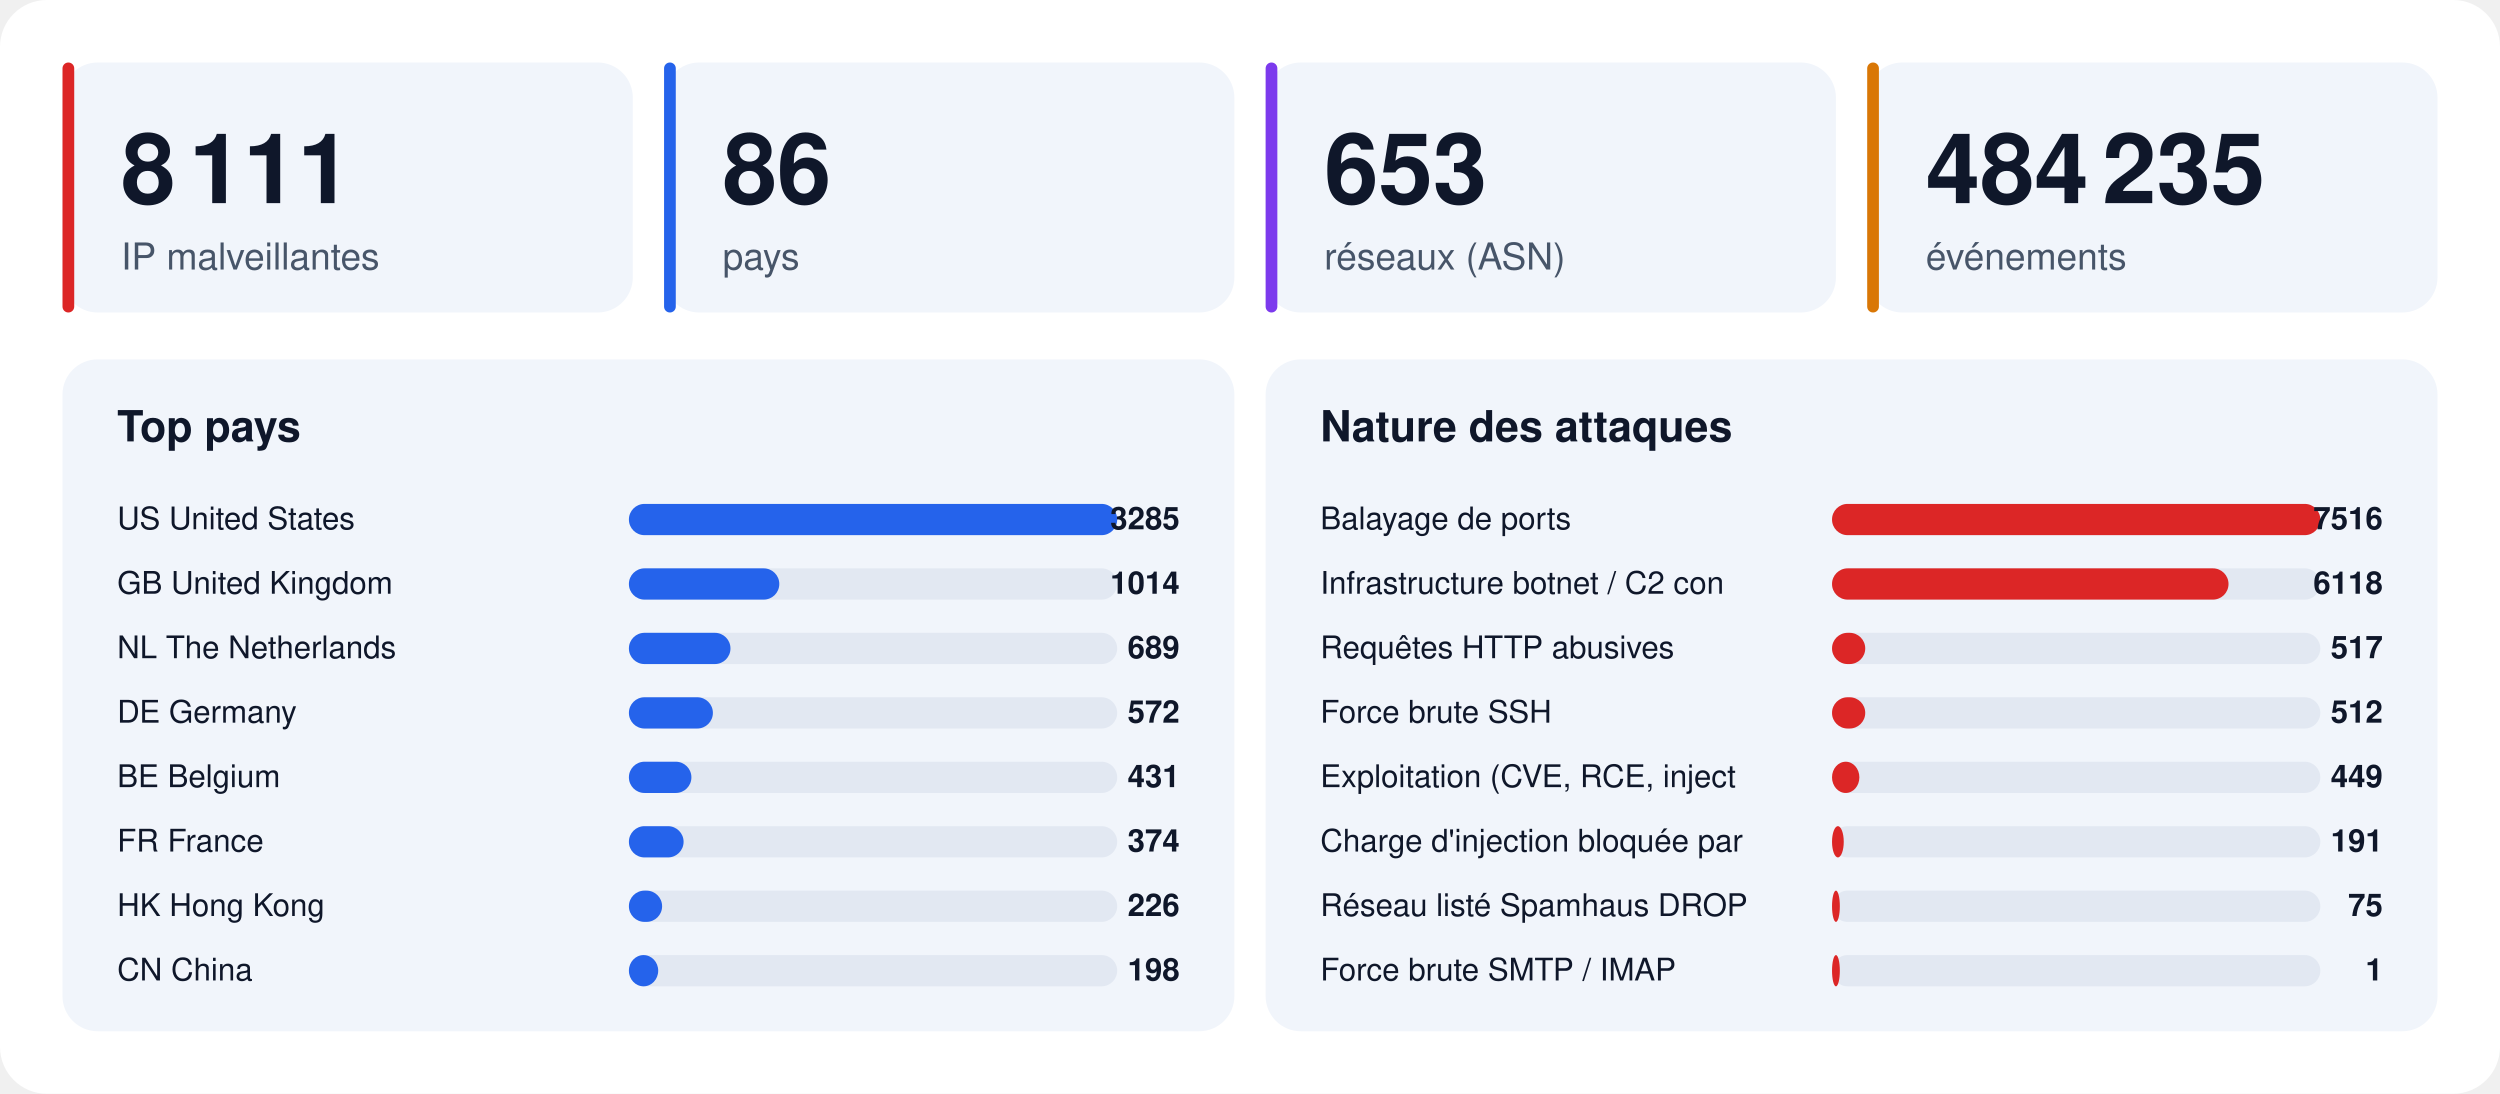
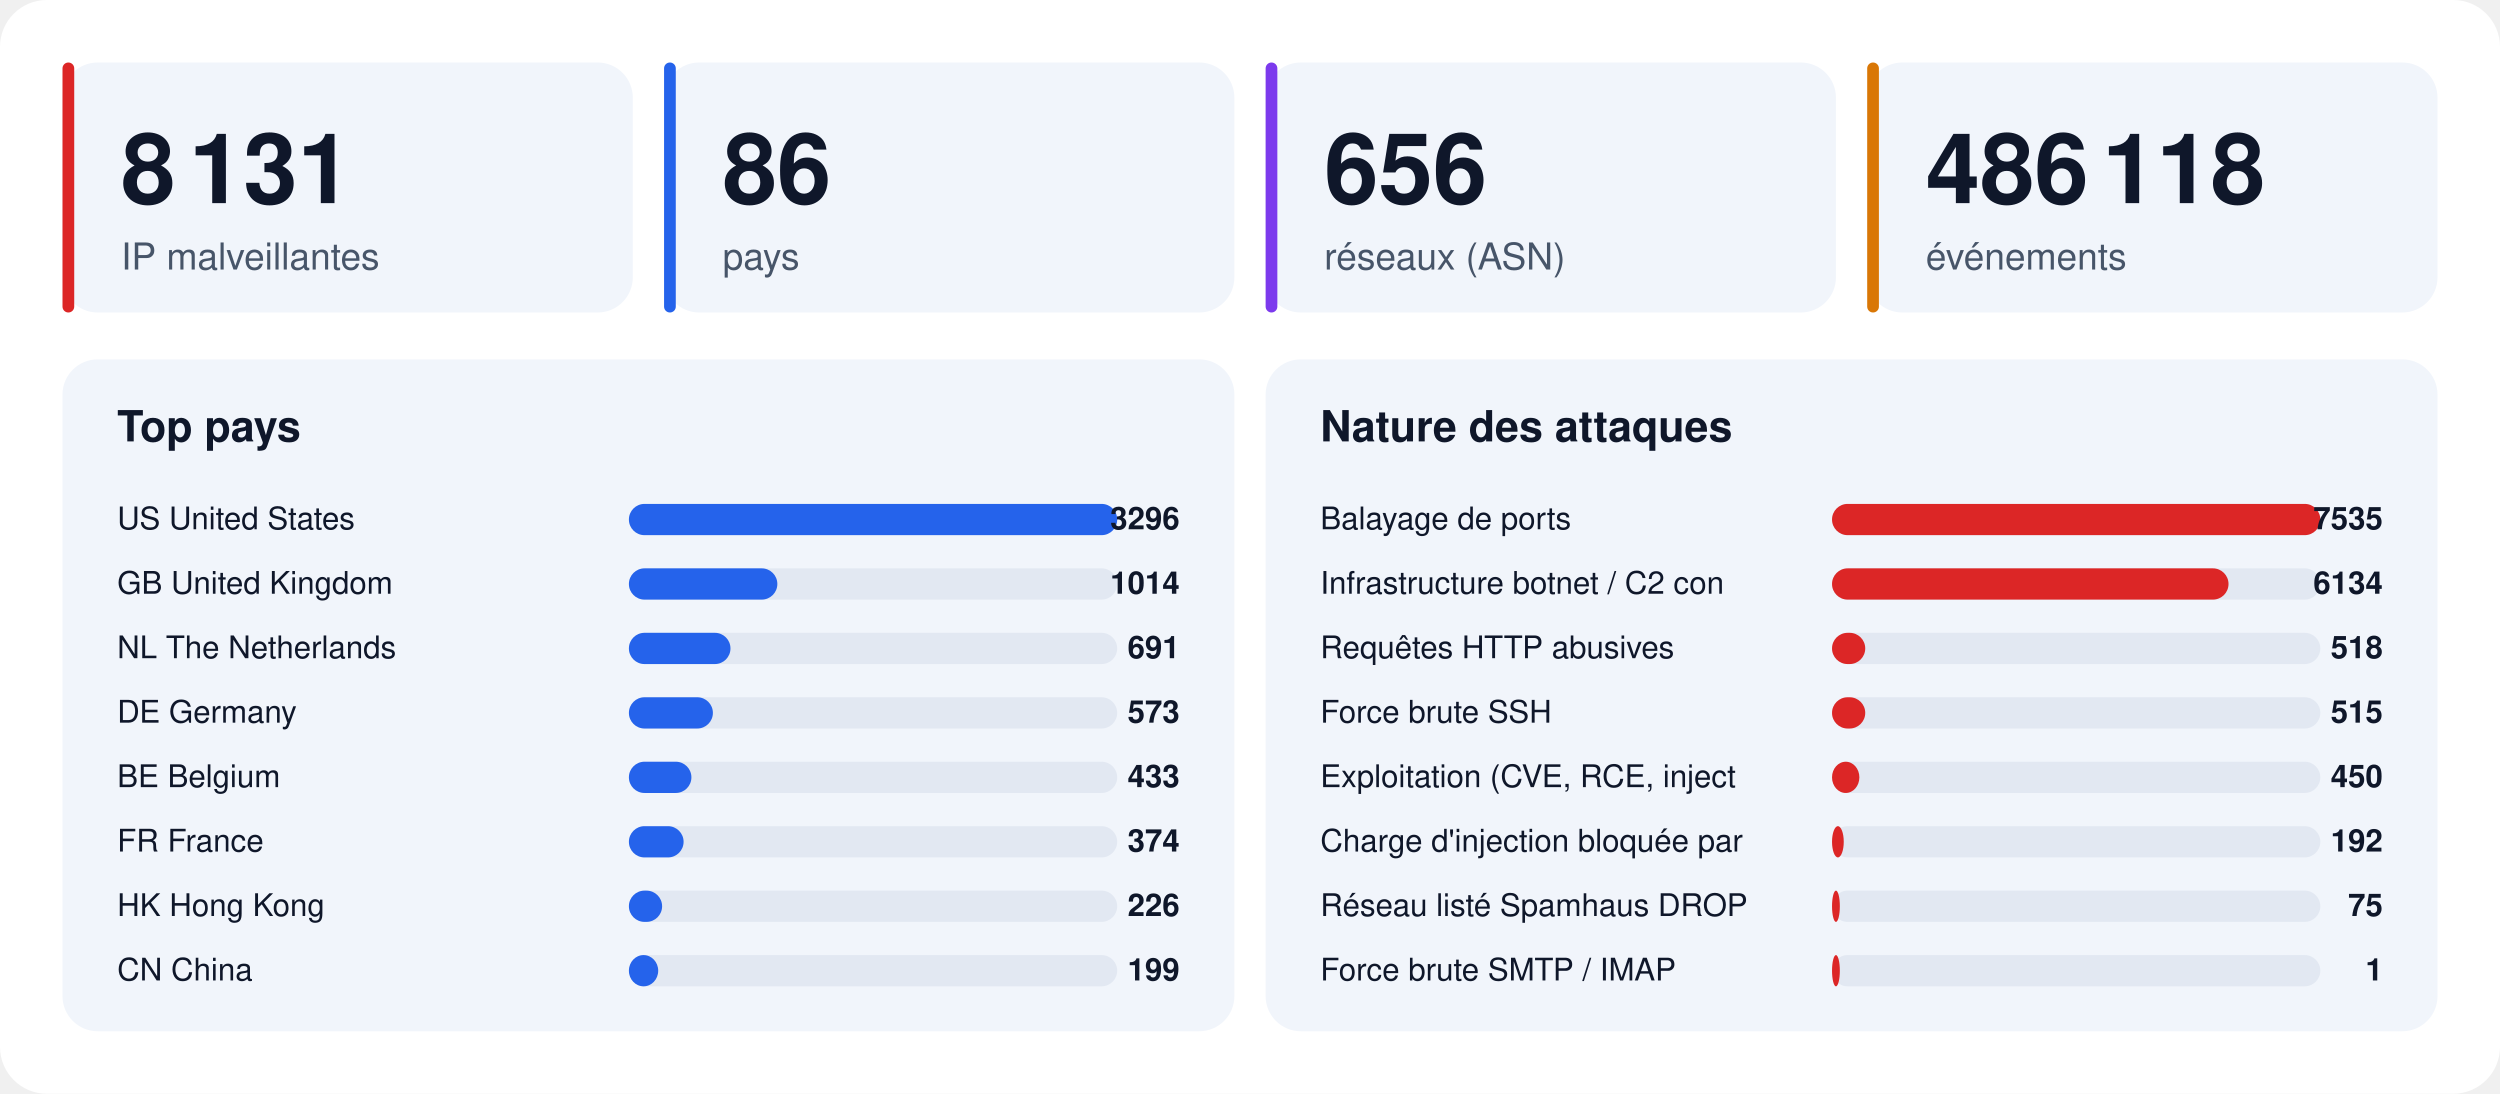
<svg xmlns="http://www.w3.org/2000/svg" width="1280" height="560" viewBox="0 0 1280 560" font-family="-apple-system,BlinkMacSystemFont,'Segoe UI',Helvetica,Arial,sans-serif">
  <rect width="1280" height="560" rx="24" fill="#ffffff" />
  <rect x="32" y="32" width="292" height="128" rx="18" fill="#f1f5fb" />
  <rect x="32" y="32" width="6" height="128" rx="3" fill="#dc2626" />
-   <text x="62" y="104" font-size="50" font-weight="800" fill="#0f172a">8 111</text>
+   <text x="62" y="104" font-size="50" font-weight="800" fill="#0f172a">8 131</text>
  <text x="62" y="138" font-size="19" fill="#475569">IP malveillantes</text>
  <rect x="340" y="32" width="292" height="128" rx="18" fill="#f1f5fb" />
  <rect x="340" y="32" width="6" height="128" rx="3" fill="#2563eb" />
  <text x="370" y="104" font-size="50" font-weight="800" fill="#0f172a">86</text>
  <text x="370" y="138" font-size="19" fill="#475569">pays</text>
  <rect x="648" y="32" width="292" height="128" rx="18" fill="#f1f5fb" />
  <rect x="648" y="32" width="6" height="128" rx="3" fill="#7c3aed" />
-   <text x="678" y="104" font-size="50" font-weight="800" fill="#0f172a">653</text>
+   <text x="678" y="104" font-size="50" font-weight="800" fill="#0f172a">656</text>
  <text x="678" y="138" font-size="19" fill="#475569">réseaux (ASN)</text>
  <rect x="956" y="32" width="292" height="128" rx="18" fill="#f1f5fb" />
  <rect x="956" y="32" width="6" height="128" rx="3" fill="#d97706" />
-   <text x="986" y="104" font-size="50" font-weight="800" fill="#0f172a">484 235</text>
+   <text x="986" y="104" font-size="50" font-weight="800" fill="#0f172a">486 118</text>
  <text x="986" y="138" font-size="19" fill="#475569">événements</text>
  <rect x="32" y="184" width="600" height="344" rx="18" fill="#f1f5fb" />
  <text x="60" y="226" font-size="22" font-weight="700" fill="#0f172a">Top pays</text>
  <text x="60" y="271" font-size="16" fill="#0f172a">US  United States</text>
  <rect x="322" y="258" width="250" height="16" rx="8" fill="#e2e8f2" />
  <rect x="322" y="258" width="250" height="16" rx="8" fill="#2563eb" />
-   <text x="604" y="271" font-size="16" font-weight="700" text-anchor="end" fill="#0f172a">3285</text>
+   <text x="604" y="271" font-size="16" font-weight="700" text-anchor="end" fill="#0f172a">3296</text>
  <text x="60" y="304" font-size="16" fill="#0f172a">GB  United Kingdom</text>
  <rect x="322" y="291" width="250" height="16" rx="8" fill="#e2e8f2" />
-   <rect x="322" y="291" width="77" height="16" rx="8" fill="#2563eb" />
+   <rect x="322" y="291" width="76" height="16" rx="8" fill="#2563eb" />
  <text x="604" y="304" font-size="16" font-weight="700" text-anchor="end" fill="#0f172a">1014</text>
  <text x="60" y="337" font-size="16" fill="#0f172a">NL  The Netherlands</text>
  <rect x="322" y="324" width="250" height="16" rx="8" fill="#e2e8f2" />
  <rect x="322" y="324" width="52" height="16" rx="8" fill="#2563eb" />
-   <text x="604" y="337" font-size="16" font-weight="700" text-anchor="end" fill="#0f172a">689</text>
+   <text x="604" y="337" font-size="16" font-weight="700" text-anchor="end" fill="#0f172a">691</text>
  <text x="60" y="370" font-size="16" fill="#0f172a">DE  Germany</text>
  <rect x="322" y="357" width="250" height="16" rx="8" fill="#e2e8f2" />
  <rect x="322" y="357" width="43" height="16" rx="8" fill="#2563eb" />
-   <text x="604" y="370" font-size="16" font-weight="700" text-anchor="end" fill="#0f172a">572</text>
+   <text x="604" y="370" font-size="16" font-weight="700" text-anchor="end" fill="#0f172a">573</text>
  <text x="60" y="403" font-size="16" fill="#0f172a">BE  Belgium</text>
  <rect x="322" y="390" width="250" height="16" rx="8" fill="#e2e8f2" />
  <rect x="322" y="390" width="32" height="16" rx="8" fill="#2563eb" />
-   <text x="604" y="403" font-size="16" font-weight="700" text-anchor="end" fill="#0f172a">431</text>
+   <text x="604" y="403" font-size="16" font-weight="700" text-anchor="end" fill="#0f172a">433</text>
  <text x="60" y="436" font-size="16" fill="#0f172a">FR  France</text>
  <rect x="322" y="423" width="250" height="16" rx="8" fill="#e2e8f2" />
  <rect x="322" y="423" width="28" height="16" rx="8" fill="#2563eb" />
  <text x="604" y="436" font-size="16" font-weight="700" text-anchor="end" fill="#0f172a">374</text>
  <text x="60" y="469" font-size="16" fill="#0f172a">HK  Hong Kong</text>
  <rect x="322" y="456" width="250" height="16" rx="8" fill="#e2e8f2" />
  <rect x="322" y="456" width="17" height="16" rx="8" fill="#2563eb" />
  <text x="604" y="469" font-size="16" font-weight="700" text-anchor="end" fill="#0f172a">226</text>
  <text x="60" y="502" font-size="16" fill="#0f172a">CN  China</text>
  <rect x="322" y="489" width="250" height="16" rx="8" fill="#e2e8f2" />
  <rect x="322" y="489" width="15" height="16" rx="8" fill="#2563eb" />
-   <text x="604" y="502" font-size="16" font-weight="700" text-anchor="end" fill="#0f172a">198</text>
+   <text x="604" y="502" font-size="16" font-weight="700" text-anchor="end" fill="#0f172a">199</text>
  <rect x="648" y="184" width="600" height="344" rx="18" fill="#f1f5fb" />
  <text x="676" y="226" font-size="22" font-weight="700" fill="#0f172a">Nature des attaques</text>
  <text x="676" y="271" font-size="16" fill="#0f172a">Balayage de ports</text>
  <rect x="938" y="258" width="250" height="16" rx="8" fill="#e2e8f2" />
  <rect x="938" y="258" width="250" height="16" rx="8" fill="#dc2626" />
-   <text x="1220" y="271" font-size="16" font-weight="700" text-anchor="end" fill="#0f172a">7516</text>
+   <text x="1220" y="271" font-size="16" font-weight="700" text-anchor="end" fill="#0f172a">7535</text>
  <text x="676" y="304" font-size="16" fill="#0f172a">Infrastructure botnet / C2 con</text>
  <rect x="938" y="291" width="250" height="16" rx="8" fill="#e2e8f2" />
  <rect x="938" y="291" width="203" height="16" rx="8" fill="#dc2626" />
-   <text x="1220" y="304" font-size="16" font-weight="700" text-anchor="end" fill="#0f172a">6118</text>
+   <text x="1220" y="304" font-size="16" font-weight="700" text-anchor="end" fill="#0f172a">6134</text>
  <text x="676" y="337" font-size="16" fill="#0f172a">Requêtes HTTP abusives</text>
  <rect x="938" y="324" width="250" height="16" rx="8" fill="#e2e8f2" />
  <rect x="938" y="324" width="17" height="16" rx="8" fill="#dc2626" />
-   <text x="1220" y="337" font-size="16" font-weight="700" text-anchor="end" fill="#0f172a">517</text>
+   <text x="1220" y="337" font-size="16" font-weight="700" text-anchor="end" fill="#0f172a">518</text>
  <text x="676" y="370" font-size="16" fill="#0f172a">Force brute SSH</text>
  <rect x="938" y="357" width="250" height="16" rx="8" fill="#e2e8f2" />
  <rect x="938" y="357" width="17" height="16" rx="8" fill="#dc2626" />
-   <text x="1220" y="370" font-size="16" font-weight="700" text-anchor="end" fill="#0f172a">512</text>
+   <text x="1220" y="370" font-size="16" font-weight="700" text-anchor="end" fill="#0f172a">515</text>
  <text x="676" y="403" font-size="16" fill="#0f172a">Exploitation (CVE, RCE, inject</text>
  <rect x="938" y="390" width="250" height="16" rx="8" fill="#e2e8f2" />
  <rect x="938" y="390" width="14" height="16" rx="8" fill="#dc2626" />
-   <text x="1220" y="403" font-size="16" font-weight="700" text-anchor="end" fill="#0f172a">449</text>
+   <text x="1220" y="403" font-size="16" font-weight="700" text-anchor="end" fill="#0f172a">450</text>
  <text x="676" y="436" font-size="16" fill="#0f172a">Charge d'injection bloquée par</text>
  <rect x="938" y="423" width="250" height="16" rx="8" fill="#e2e8f2" />
  <rect x="938" y="423" width="6" height="16" rx="8" fill="#dc2626" />
-   <text x="1220" y="436" font-size="16" font-weight="700" text-anchor="end" fill="#0f172a">191</text>
+   <text x="1220" y="436" font-size="16" font-weight="700" text-anchor="end" fill="#0f172a">192</text>
  <text x="676" y="469" font-size="16" fill="#0f172a">Réseau listé Spamhaus DROP</text>
  <rect x="938" y="456" width="250" height="16" rx="8" fill="#e2e8f2" />
  <rect x="938" y="456" width="4" height="16" rx="8" fill="#dc2626" />
  <text x="1220" y="469" font-size="16" font-weight="700" text-anchor="end" fill="#0f172a">75</text>
  <text x="676" y="502" font-size="16" fill="#0f172a">Force brute SMTP / IMAP</text>
  <rect x="938" y="489" width="250" height="16" rx="8" fill="#e2e8f2" />
  <rect x="938" y="489" width="4" height="16" rx="8" fill="#dc2626" />
  <text x="1220" y="502" font-size="16" font-weight="700" text-anchor="end" fill="#0f172a">1</text>
</svg>
